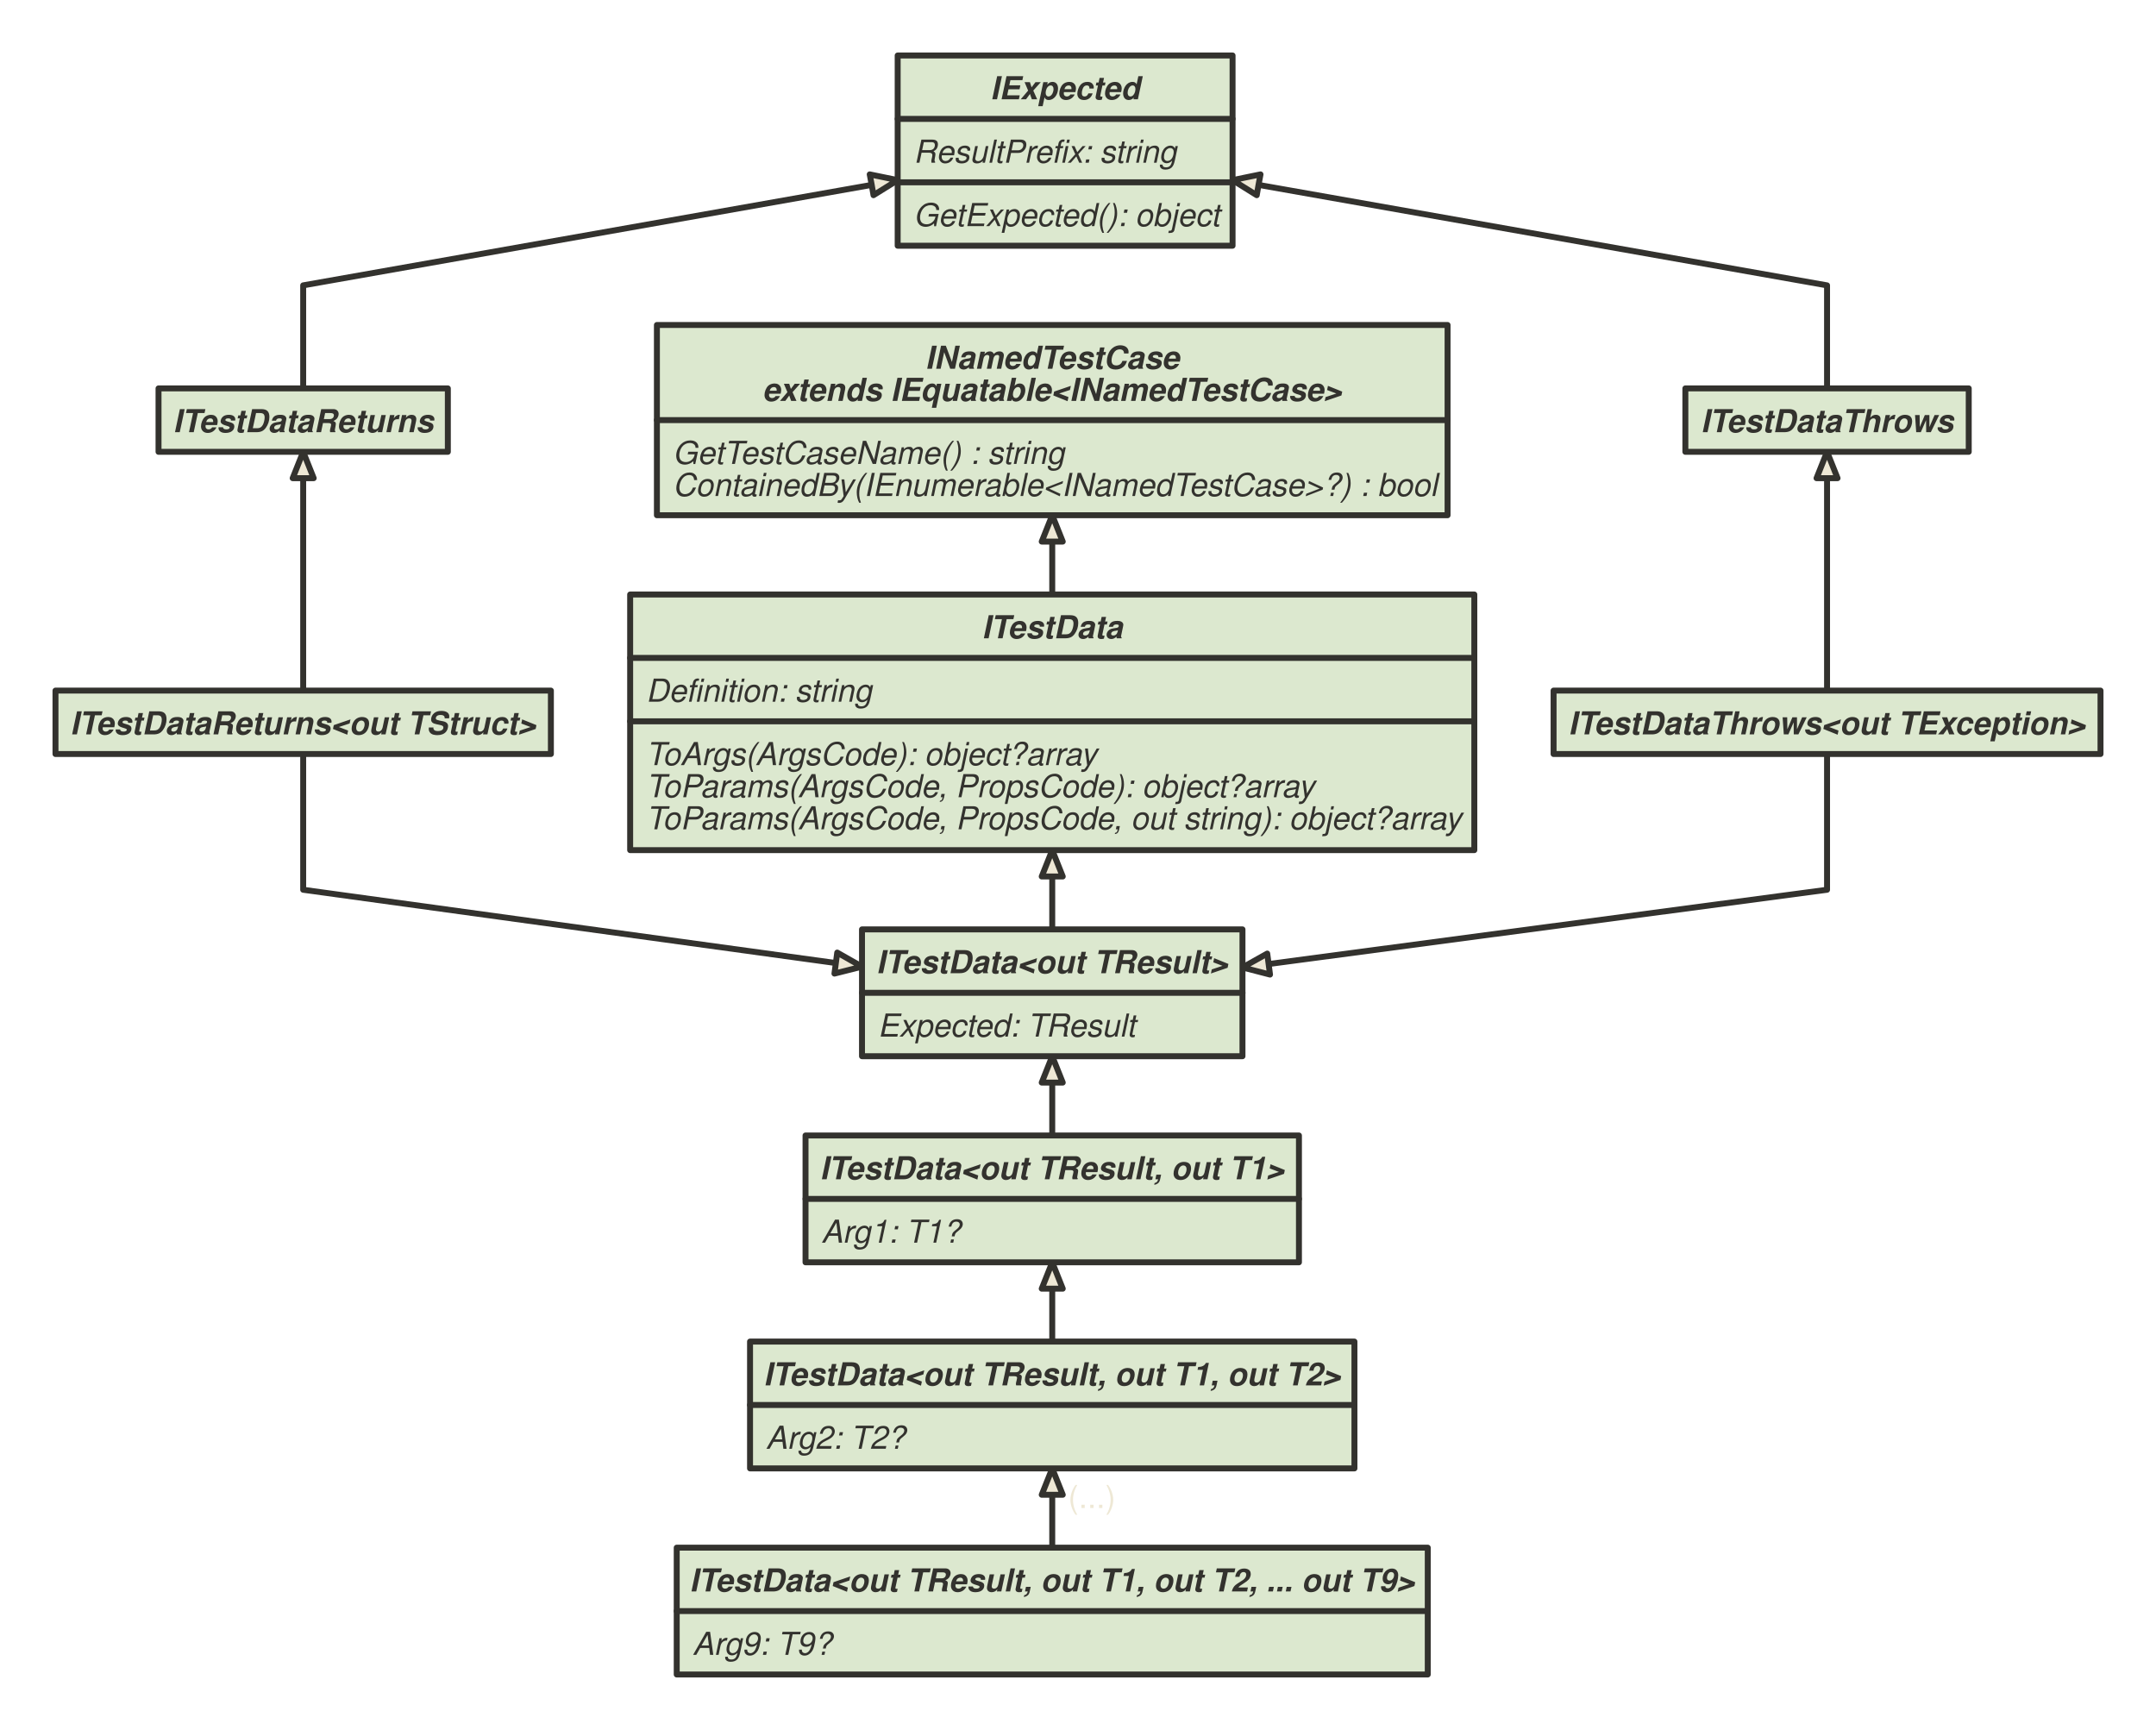
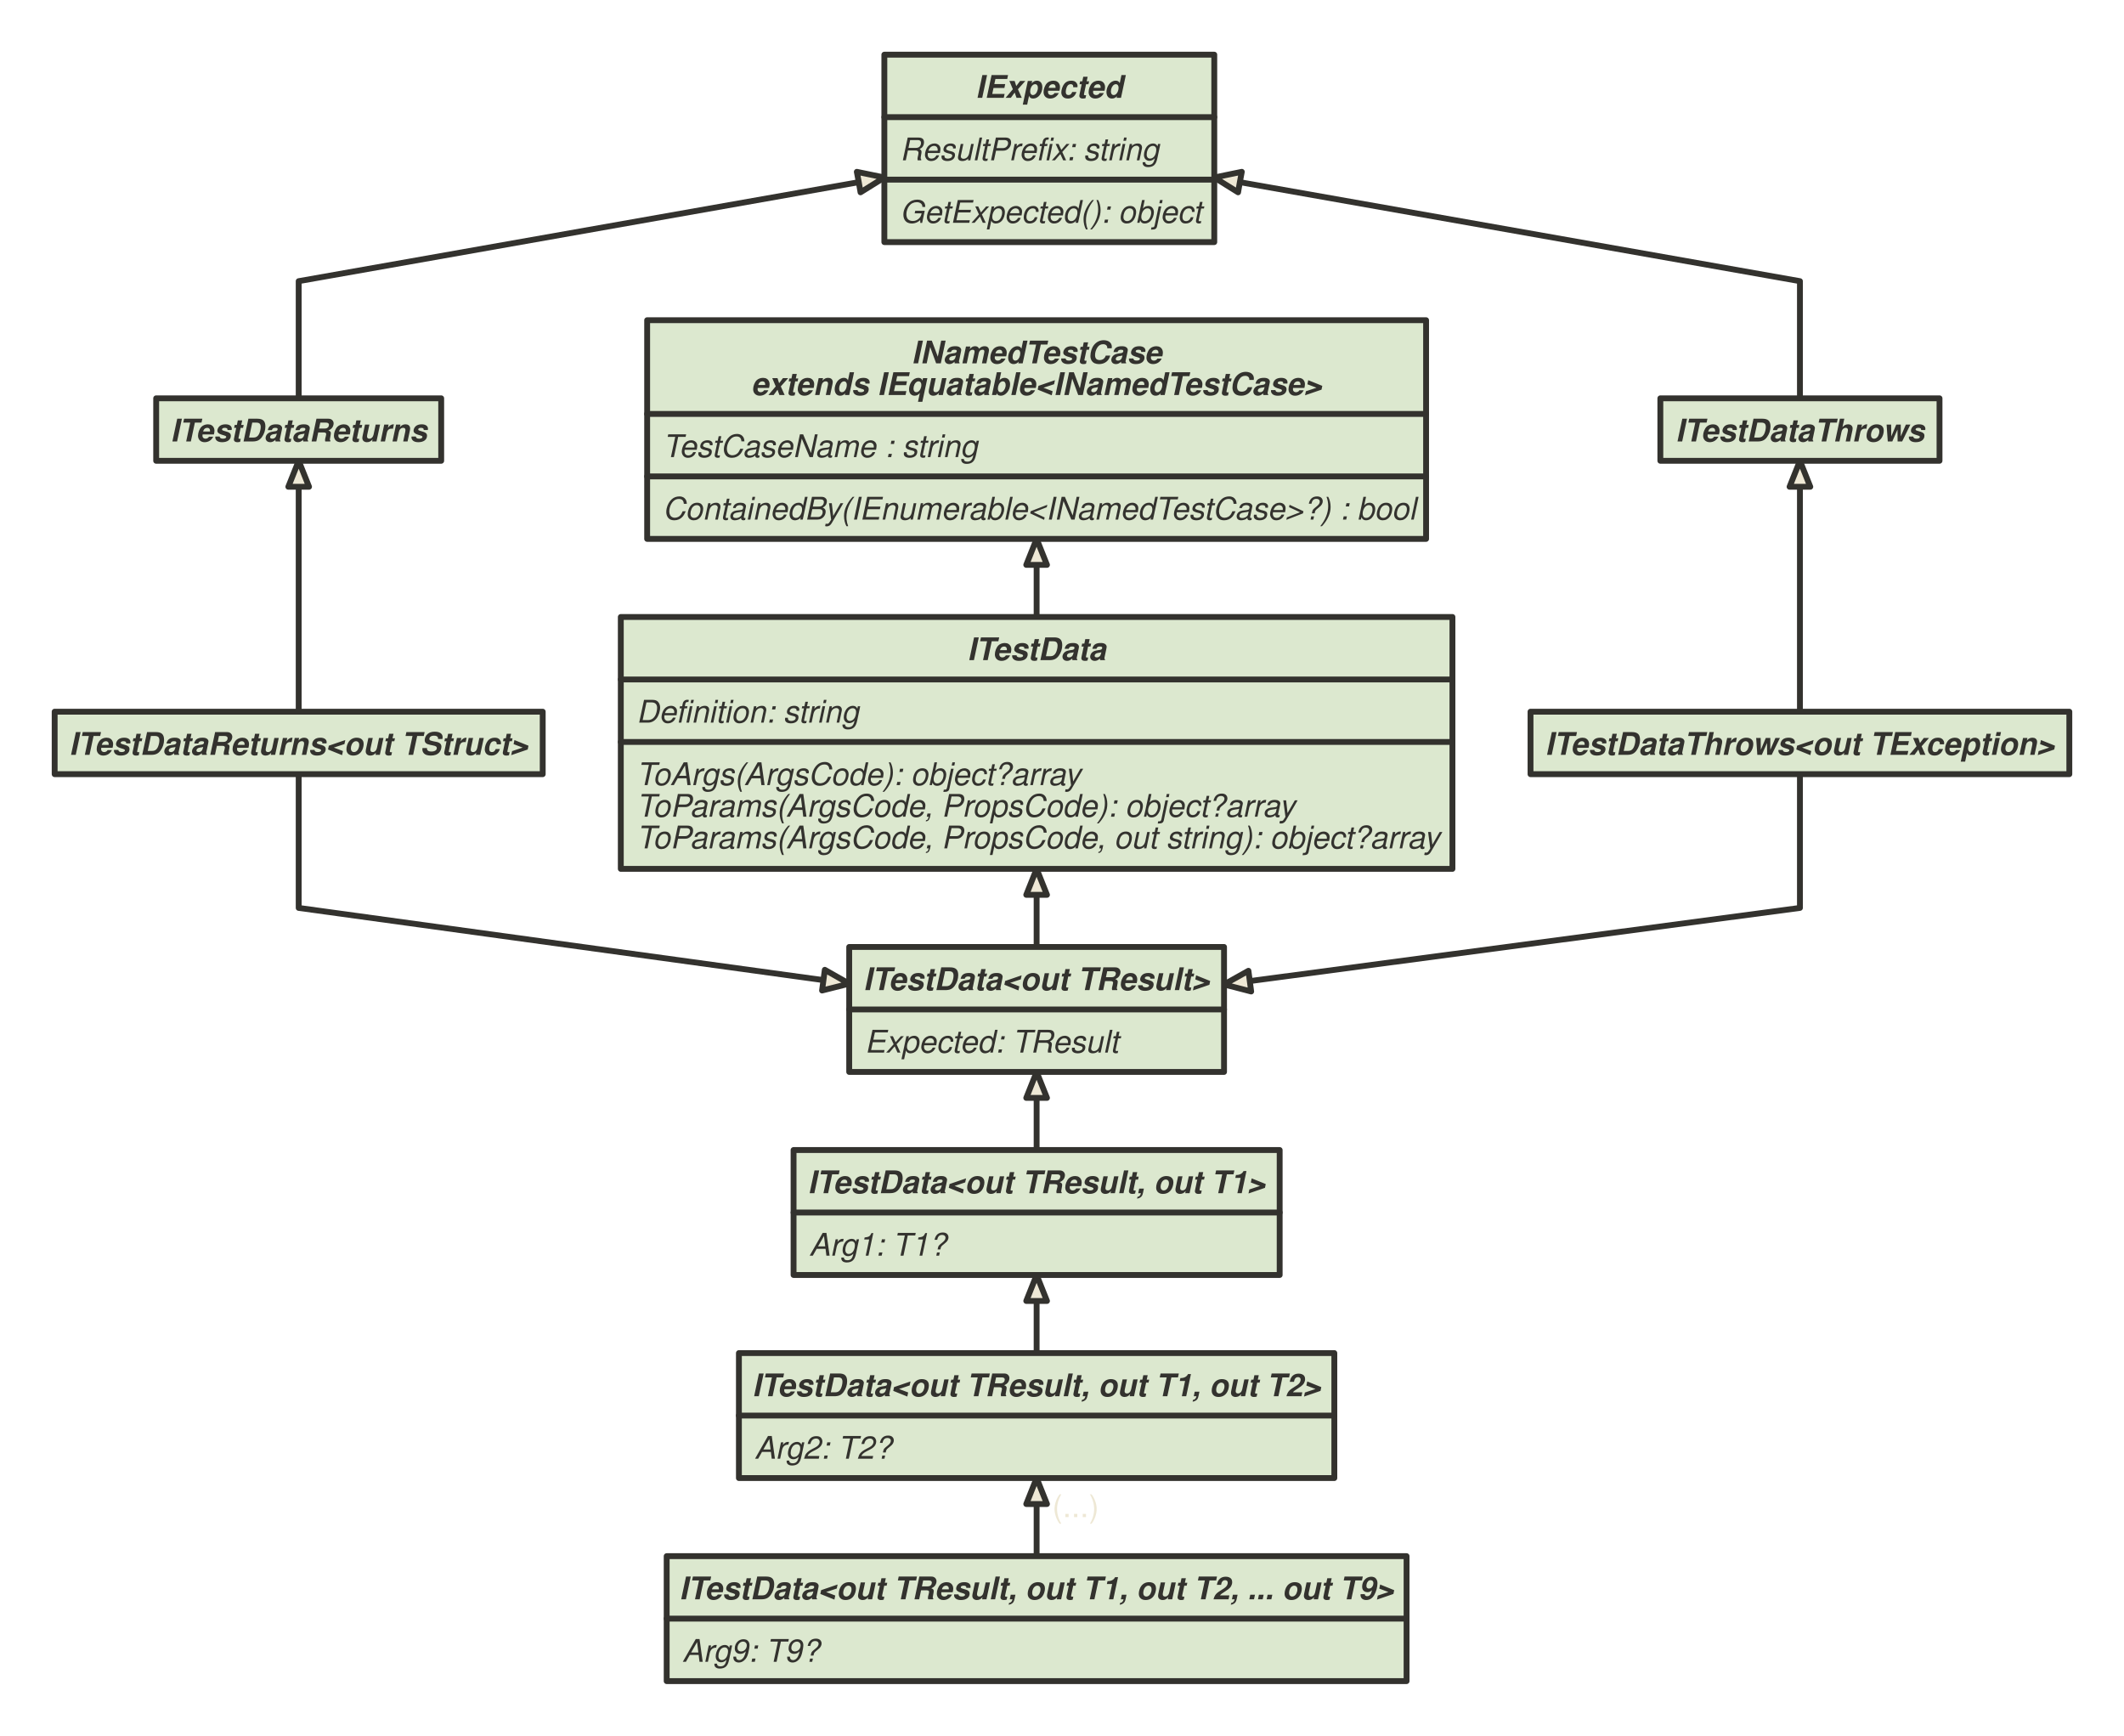
- <svg xmlns="http://www.w3.org/2000/svg" version="1.1" baseProfile="full" width="1088.0" height="873.0" viewBox="0 0 1088 873">
+ <svg xmlns="http://www.w3.org/2000/svg" version="1.1" baseProfile="full" width="1088.0" height="889.0" viewBox="0 0 1088 889">
  <g stroke-width="1.0" text-align="left" font="12pt Helvetica, Arial, sans-serif" font-size="12pt" font-family="Helvetica" font-weight="bold" font-style="normal">
    <g font-family="Helvetica" font-size="12pt" font-weight="bold" font-style="normal" stroke-width="3.0" stroke-linejoin="round" stroke-linecap="round" stroke="#33322E">
      <g stroke="transparent" fill="transparent">
-         <rect x="0.0" y="0.0" height="873.0" width="1088.0" stroke="none" />
+         <rect x="0.0" y="0.0" height="889.0" width="1088.0" stroke="none" />
      </g>
      <g transform="translate(8, 8)" fill="#33322E">
        <g transform="translate(20, 20)" fill="#eee8d5" font-family="Helvetica" font-size="12pt" font-weight="normal" font-style="normal">
-           <path d="M411.9 65.3 L125 116 L125 168 L125.0 168.0 " fill="none" />
+           <path d="M411.9 65.3 L125 116 L125 176 L125.0 176.0 " fill="none" />
          <path d="M412.8 70.5 L411.9 65.3 L410.9 60.0 L425.0 62.9 Z" />
-           <path d="M125.0 213.3 L125 252 L125 320.5 L125.0 320.5 " fill="none" />
-           <path d="M130.3 213.3 L125.0 213.3 L119.7 213.3 L125.0 200.0 Z" />
-           <path d="M125.0 352.5 L125 421 L393.791 457.977 L393.8 458.0 " fill="none" />
-           <path d="M393.1 463.3 L393.8 458.0 L394.5 452.7 L407.0 459.8 Z" />
-           <path d="M503.0 245.3 L503 252 L503 272 L503.0 272.0 " fill="none" />
-           <path d="M508.3 245.3 L503.0 245.3 L497.7 245.3 L503.0 232.0 Z" />
-           <path d="M503.0 414.3 L503 421 L503 441 L503.0 441.0 " fill="none" />
-           <path d="M508.3 414.3 L503.0 414.3 L497.7 414.3 L503.0 401.0 Z" />
-           <path d="M503.0 518.3 L503 525 L503 545 L503.0 545.0 " fill="none" />
-           <path d="M508.3 518.3 L503.0 518.3 L497.7 518.3 L503.0 505.0 Z" />
-           <path d="M503.0 622.3 L503 629 L503 649 L503.0 649.0 " fill="none" />
-           <path d="M508.3 622.3 L503.0 622.3 L497.7 622.3 L503.0 609.0 Z" />
-           <text x="511.0" y="733.0" stroke="none">(...)</text>
-           <path d="M503.0 726.3 L503 733 L503 753 L503.0 753.0 " fill="none" />
-           <path d="M508.3 726.3 L503.0 726.3 L497.7 726.3 L503.0 713.0 Z" />
-           <path d="M894.0 352.5 L894 421 L612.217 458.475 L612.2 458.5 " fill="none" />
-           <path d="M611.5 453.2 L612.2 458.5 L612.9 463.8 L599.0 460.2 Z" />
-           <path d="M607.1 65.3 L894 116 L894 168 L894.0 168.0 " fill="none" />
+           <path d="M125.0 221.3 L125 268 L125 336.5 L125.0 336.5 " fill="none" />
+           <path d="M130.3 221.3 L125.0 221.3 L119.7 221.3 L125.0 208.0 Z" />
+           <path d="M125.0 368.5 L125 437 L393.791 473.977 L393.8 474.0 " fill="none" />
+           <path d="M393.1 479.3 L393.8 474.0 L394.5 468.7 L407.0 475.8 Z" />
+           <path d="M503.0 261.3 L503 268 L503 288 L503.0 288.0 " fill="none" />
+           <path d="M508.3 261.3 L503.0 261.3 L497.7 261.3 L503.0 248.0 Z" />
+           <path d="M503.0 430.3 L503 437 L503 457 L503.0 457.0 " fill="none" />
+           <path d="M508.3 430.3 L503.0 430.3 L497.7 430.3 L503.0 417.0 Z" />
+           <path d="M503.0 534.3 L503 541 L503 561 L503.0 561.0 " fill="none" />
+           <path d="M508.3 534.3 L503.0 534.3 L497.7 534.3 L503.0 521.0 Z" />
+           <path d="M503.0 638.3 L503 645 L503 665 L503.0 665.0 " fill="none" />
+           <path d="M508.3 638.3 L503.0 638.3 L497.7 638.3 L503.0 625.0 Z" />
+           <text x="511.0" y="749.0" stroke="none">(...)</text>
+           <path d="M503.0 742.3 L503 749 L503 769 L503.0 769.0 " fill="none" />
+           <path d="M508.3 742.3 L503.0 742.3 L497.7 742.3 L503.0 729.0 Z" />
+           <path d="M894.0 368.5 L894 437 L612.217 474.475 L612.2 474.5 " fill="none" />
+           <path d="M611.5 469.2 L612.2 474.5 L612.9 479.8 L599.0 476.2 Z" />
+           <path d="M607.1 65.3 L894 116 L894 176 L894.0 176.0 " fill="none" />
          <path d="M608.1 60.0 L607.1 65.3 L606.2 70.5 L594.0 62.9 Z" />
-           <path d="M894.0 213.3 L894 252 L894 320.5 L894.0 320.5 " fill="none" />
-           <path d="M899.3 213.3 L894.0 213.3 L888.7 213.3 L894.0 200.0 Z" />
+           <path d="M894.0 221.3 L894 268 L894 336.5 L894.0 336.5 " fill="none" />
+           <path d="M899.3 221.3 L894.0 221.3 L888.7 221.3 L894.0 208.0 Z" />
          <g data-name="IExpected">
            <g fill="#DCE8CF" stroke="#33322E" data-name="IExpected">
              <rect x="425.0" y="0.0" height="96.0" width="169.0" data-name="IExpected" />
              <path d="M425.0 32.0 L594.0 32.0" fill="none" data-name="IExpected" />
              <path d="M425.0 64.0 L594.0 64.0" fill="none" data-name="IExpected" />
            </g>
            <g transform="translate(425, 0)" font-family="Helvetica" font-size="12pt" font-weight="bold" font-style="italic" data-name="IExpected" data-compartment="0">
              <g transform="translate(8, 8)" fill="#33322E" text-align="center" data-name="IExpected" data-compartment="0">
                <text x="76.5" y="14.1" stroke="none" text-anchor="middle" data-name="IExpected" data-compartment="0">IExpected</text>
              </g>
            </g>
            <g transform="translate(425, 32)" font-family="Helvetica" font-size="12pt" font-weight="normal" font-style="italic" data-name="IExpected" data-compartment="1">
              <g transform="translate(8, 8)" fill="#33322E" text-align="left" data-name="IExpected" data-compartment="1">
                <text x="0.0" y="14.1" stroke="none" data-name="IExpected" data-compartment="1">ResultPrefix: string</text>
              </g>
            </g>
            <g transform="translate(425, 64)" font-family="Helvetica" font-size="12pt" font-weight="normal" font-style="italic" data-name="IExpected" data-compartment="2">
              <g transform="translate(8, 8)" fill="#33322E" text-align="left" data-name="IExpected" data-compartment="2">
                <text x="0.0" y="14.1" stroke="none" data-name="IExpected" data-compartment="2">GetExpected(): object</text>
              </g>
            </g>
          </g>
          <g data-name="ITestDataReturns">
            <g fill="#DCE8CF" stroke="#33322E" data-name="ITestDataReturns">
-               <rect x="52.0" y="168.0" height="32.0" width="146.0" data-name="ITestDataReturns" />
-             </g>
-             <g transform="translate(52, 168)" font-family="Helvetica" font-size="12pt" font-weight="bold" font-style="italic" data-name="ITestDataReturns" data-compartment="0">
+               <rect x="52.0" y="176.0" height="32.0" width="146.0" data-name="ITestDataReturns" />
+             </g>
+             <g transform="translate(52, 176)" font-family="Helvetica" font-size="12pt" font-weight="bold" font-style="italic" data-name="ITestDataReturns" data-compartment="0">
              <g transform="translate(8, 8)" fill="#33322E" text-align="center" data-name="ITestDataReturns" data-compartment="0">
                <text x="65.0" y="14.1" stroke="none" text-anchor="middle" data-name="ITestDataReturns" data-compartment="0">ITestDataReturns</text>
              </g>
            </g>
          </g>
          <g data-name="ITestDataReturns&lt;out TStruct&gt;">
            <g fill="#DCE8CF" stroke="#33322E" data-name="ITestDataReturns&lt;out TStruct&gt;">
-               <rect x="0.0" y="320.5" height="32.0" width="250.0" data-name="ITestDataReturns&lt;out TStruct&gt;" />
-             </g>
-             <g transform="translate(0, 320.5)" font-family="Helvetica" font-size="12pt" font-weight="bold" font-style="italic" data-name="ITestDataReturns&lt;out TStruct&gt;" data-compartment="0">
+               <rect x="0.0" y="336.5" height="32.0" width="250.0" data-name="ITestDataReturns&lt;out TStruct&gt;" />
+             </g>
+             <g transform="translate(0, 336.5)" font-family="Helvetica" font-size="12pt" font-weight="bold" font-style="italic" data-name="ITestDataReturns&lt;out TStruct&gt;" data-compartment="0">
              <g transform="translate(8, 8)" fill="#33322E" text-align="center" data-name="ITestDataReturns&lt;out TStruct&gt;" data-compartment="0">
                <text x="117.0" y="14.1" stroke="none" text-anchor="middle" data-name="ITestDataReturns&lt;out TStruct&gt;" data-compartment="0">ITestDataReturns&lt;out TStruct&gt;</text>
              </g>
            </g>
          </g>
          <g data-name="ITestData&lt;out TResult&gt;">
            <g fill="#DCE8CF" stroke="#33322E" data-name="ITestData&lt;out TResult&gt;">
-               <rect x="407.0" y="441.0" height="64.0" width="192.0" data-name="ITestData&lt;out TResult&gt;" />
-               <path d="M407.0 473.0 L599.0 473.0" fill="none" data-name="ITestData&lt;out TResult&gt;" />
-             </g>
-             <g transform="translate(407, 441)" font-family="Helvetica" font-size="12pt" font-weight="bold" font-style="italic" data-name="ITestData&lt;out TResult&gt;" data-compartment="0">
+               <rect x="407.0" y="457.0" height="64.0" width="192.0" data-name="ITestData&lt;out TResult&gt;" />
+               <path d="M407.0 489.0 L599.0 489.0" fill="none" data-name="ITestData&lt;out TResult&gt;" />
+             </g>
+             <g transform="translate(407, 457)" font-family="Helvetica" font-size="12pt" font-weight="bold" font-style="italic" data-name="ITestData&lt;out TResult&gt;" data-compartment="0">
              <g transform="translate(8, 8)" fill="#33322E" text-align="center" data-name="ITestData&lt;out TResult&gt;" data-compartment="0">
                <text x="88.0" y="14.1" stroke="none" text-anchor="middle" data-name="ITestData&lt;out TResult&gt;" data-compartment="0">ITestData&lt;out TResult&gt;</text>
              </g>
            </g>
-             <g transform="translate(407, 473)" font-family="Helvetica" font-size="12pt" font-weight="normal" font-style="italic" data-name="ITestData&lt;out TResult&gt;" data-compartment="1">
+             <g transform="translate(407, 489)" font-family="Helvetica" font-size="12pt" font-weight="normal" font-style="italic" data-name="ITestData&lt;out TResult&gt;" data-compartment="1">
              <g transform="translate(8, 8)" fill="#33322E" text-align="left" data-name="ITestData&lt;out TResult&gt;" data-compartment="1">
                <text x="0.0" y="14.1" stroke="none" data-name="ITestData&lt;out TResult&gt;" data-compartment="1">Expected: TResult</text>
              </g>
            </g>
          </g>
          <g data-name="INamedTestCase">
            <g fill="#DCE8CF" stroke="#33322E" data-name="INamedTestCase">
-               <rect x="303.5" y="136.0" height="96.0" width="399.0" data-name="INamedTestCase" />
+               <rect x="303.5" y="136.0" height="112.0" width="399.0" data-name="INamedTestCase" />
              <path d="M303.5 184.0 L702.5 184.0" fill="none" data-name="INamedTestCase" />
+               <path d="M303.5 216.0 L702.5 216.0" fill="none" data-name="INamedTestCase" />
            </g>
            <g transform="translate(303.5, 136)" font-family="Helvetica" font-size="12pt" font-weight="bold" font-style="italic" data-name="INamedTestCase" data-compartment="0">
              <g transform="translate(8, 8)" fill="#33322E" text-align="center" data-name="INamedTestCase" data-compartment="0">
                <text x="191.5" y="14.1" stroke="none" text-anchor="middle" data-name="INamedTestCase" data-compartment="0">INamedTestCase</text>
                <text x="191.5" y="30.3" stroke="none" text-anchor="middle" data-name="INamedTestCase" data-compartment="0">extends IEquatable&lt;INamedTestCase&gt;</text>
              </g>
            </g>
            <g transform="translate(303.5, 184)" font-family="Helvetica" font-size="12pt" font-weight="normal" font-style="italic" data-name="INamedTestCase" data-compartment="1">
              <g transform="translate(8, 8)" fill="#33322E" text-align="left" data-name="INamedTestCase" data-compartment="1">
-                 <text x="0.0" y="14.1" stroke="none" data-name="INamedTestCase" data-compartment="1">GetTestCaseName() : string</text>
-                 <text x="0.0" y="30.3" stroke="none" data-name="INamedTestCase" data-compartment="1">ContainedBy(IEnumerable&lt;INamedTestCase&gt;?) : bool</text>
+                 <text x="0.0" y="14.1" stroke="none" data-name="INamedTestCase" data-compartment="1">TestCaseName : string</text>
+               </g>
+             </g>
+             <g transform="translate(303.5, 216)" font-family="Helvetica" font-size="12pt" font-weight="normal" font-style="italic" data-name="INamedTestCase" data-compartment="2">
+               <g transform="translate(8, 8)" fill="#33322E" text-align="left" data-name="INamedTestCase" data-compartment="2">
+                 <text x="0.0" y="14.1" stroke="none" data-name="INamedTestCase" data-compartment="2">ContainedBy(IEnumerable&lt;INamedTestCase&gt;?) : bool</text>
              </g>
            </g>
          </g>
          <g data-name="ITestData">
            <g fill="#DCE8CF" stroke="#33322E" data-name="ITestData">
-               <rect x="290.0" y="272.0" height="129.0" width="426.0" data-name="ITestData" />
-               <path d="M290.0 304.0 L716.0 304.0" fill="none" data-name="ITestData" />
-               <path d="M290.0 336.0 L716.0 336.0" fill="none" data-name="ITestData" />
-             </g>
-             <g transform="translate(290, 272)" font-family="Helvetica" font-size="12pt" font-weight="bold" font-style="italic" data-name="ITestData" data-compartment="0">
+               <rect x="290.0" y="288.0" height="129.0" width="426.0" data-name="ITestData" />
+               <path d="M290.0 320.0 L716.0 320.0" fill="none" data-name="ITestData" />
+               <path d="M290.0 352.0 L716.0 352.0" fill="none" data-name="ITestData" />
+             </g>
+             <g transform="translate(290, 288)" font-family="Helvetica" font-size="12pt" font-weight="bold" font-style="italic" data-name="ITestData" data-compartment="0">
              <g transform="translate(8, 8)" fill="#33322E" text-align="center" data-name="ITestData" data-compartment="0">
                <text x="205.0" y="14.1" stroke="none" text-anchor="middle" data-name="ITestData" data-compartment="0">ITestData</text>
              </g>
            </g>
-             <g transform="translate(290, 304)" font-family="Helvetica" font-size="12pt" font-weight="normal" font-style="italic" data-name="ITestData" data-compartment="1">
+             <g transform="translate(290, 320)" font-family="Helvetica" font-size="12pt" font-weight="normal" font-style="italic" data-name="ITestData" data-compartment="1">
              <g transform="translate(8, 8)" fill="#33322E" text-align="left" data-name="ITestData" data-compartment="1">
                <text x="0.0" y="14.1" stroke="none" data-name="ITestData" data-compartment="1">Definition: string</text>
              </g>
            </g>
-             <g transform="translate(290, 336)" font-family="Helvetica" font-size="12pt" font-weight="normal" font-style="italic" data-name="ITestData" data-compartment="2">
+             <g transform="translate(290, 352)" font-family="Helvetica" font-size="12pt" font-weight="normal" font-style="italic" data-name="ITestData" data-compartment="2">
              <g transform="translate(8, 8)" fill="#33322E" text-align="left" data-name="ITestData" data-compartment="2">
                <text x="0.0" y="14.1" stroke="none" data-name="ITestData" data-compartment="2">ToArgs(ArgsCode): object?array</text>
                <text x="0.0" y="30.3" stroke="none" data-name="ITestData" data-compartment="2">ToParams(ArgsCode, PropsCode): object?array</text>
                <text x="0.0" y="46.5" stroke="none" data-name="ITestData" data-compartment="2">ToParams(ArgsCode, PropsCode, out string): object?array</text>
              </g>
            </g>
          </g>
          <g data-name="ITestData&lt;out TResult, out T1&gt;">
            <g fill="#DCE8CF" stroke="#33322E" data-name="ITestData&lt;out TResult, out T1&gt;">
-               <rect x="378.5" y="545.0" height="64.0" width="249.0" data-name="ITestData&lt;out TResult, out T1&gt;" />
-               <path d="M378.5 577.0 L627.5 577.0" fill="none" data-name="ITestData&lt;out TResult, out T1&gt;" />
-             </g>
-             <g transform="translate(378.5, 545)" font-family="Helvetica" font-size="12pt" font-weight="bold" font-style="italic" data-name="ITestData&lt;out TResult, out T1&gt;" data-compartment="0">
+               <rect x="378.5" y="561.0" height="64.0" width="249.0" data-name="ITestData&lt;out TResult, out T1&gt;" />
+               <path d="M378.5 593.0 L627.5 593.0" fill="none" data-name="ITestData&lt;out TResult, out T1&gt;" />
+             </g>
+             <g transform="translate(378.5, 561)" font-family="Helvetica" font-size="12pt" font-weight="bold" font-style="italic" data-name="ITestData&lt;out TResult, out T1&gt;" data-compartment="0">
              <g transform="translate(8, 8)" fill="#33322E" text-align="center" data-name="ITestData&lt;out TResult, out T1&gt;" data-compartment="0">
                <text x="116.5" y="14.1" stroke="none" text-anchor="middle" data-name="ITestData&lt;out TResult, out T1&gt;" data-compartment="0">ITestData&lt;out TResult, out T1&gt;</text>
              </g>
            </g>
-             <g transform="translate(378.5, 577)" font-family="Helvetica" font-size="12pt" font-weight="normal" font-style="italic" data-name="ITestData&lt;out TResult, out T1&gt;" data-compartment="1">
+             <g transform="translate(378.5, 593)" font-family="Helvetica" font-size="12pt" font-weight="normal" font-style="italic" data-name="ITestData&lt;out TResult, out T1&gt;" data-compartment="1">
              <g transform="translate(8, 8)" fill="#33322E" text-align="left" data-name="ITestData&lt;out TResult, out T1&gt;" data-compartment="1">
                <text x="0.0" y="14.1" stroke="none" data-name="ITestData&lt;out TResult, out T1&gt;" data-compartment="1">Arg1: T1?</text>
              </g>
            </g>
          </g>
          <g data-name="ITestData&lt;out TResult, out T1, out T2&gt;">
            <g fill="#DCE8CF" stroke="#33322E" data-name="ITestData&lt;out TResult, out T1, out T2&gt;">
-               <rect x="350.5" y="649.0" height="64.0" width="305.0" data-name="ITestData&lt;out TResult, out T1, out T2&gt;" />
-               <path d="M350.5 681.0 L655.5 681.0" fill="none" data-name="ITestData&lt;out TResult, out T1, out T2&gt;" />
-             </g>
-             <g transform="translate(350.5, 649)" font-family="Helvetica" font-size="12pt" font-weight="bold" font-style="italic" data-name="ITestData&lt;out TResult, out T1, out T2&gt;" data-compartment="0">
+               <rect x="350.5" y="665.0" height="64.0" width="305.0" data-name="ITestData&lt;out TResult, out T1, out T2&gt;" />
+               <path d="M350.5 697.0 L655.5 697.0" fill="none" data-name="ITestData&lt;out TResult, out T1, out T2&gt;" />
+             </g>
+             <g transform="translate(350.5, 665)" font-family="Helvetica" font-size="12pt" font-weight="bold" font-style="italic" data-name="ITestData&lt;out TResult, out T1, out T2&gt;" data-compartment="0">
              <g transform="translate(8, 8)" fill="#33322E" text-align="center" data-name="ITestData&lt;out TResult, out T1, out T2&gt;" data-compartment="0">
                <text x="144.5" y="14.1" stroke="none" text-anchor="middle" data-name="ITestData&lt;out TResult, out T1, out T2&gt;" data-compartment="0">ITestData&lt;out TResult, out T1, out T2&gt;</text>
              </g>
            </g>
-             <g transform="translate(350.5, 681)" font-family="Helvetica" font-size="12pt" font-weight="normal" font-style="italic" data-name="ITestData&lt;out TResult, out T1, out T2&gt;" data-compartment="1">
+             <g transform="translate(350.5, 697)" font-family="Helvetica" font-size="12pt" font-weight="normal" font-style="italic" data-name="ITestData&lt;out TResult, out T1, out T2&gt;" data-compartment="1">
              <g transform="translate(8, 8)" fill="#33322E" text-align="left" data-name="ITestData&lt;out TResult, out T1, out T2&gt;" data-compartment="1">
                <text x="0.0" y="14.1" stroke="none" data-name="ITestData&lt;out TResult, out T1, out T2&gt;" data-compartment="1">Arg2: T2?</text>
              </g>
            </g>
          </g>
          <g data-name="ITestData&lt;out TResult, out T1, out T2, ... out T9&gt;">
            <g fill="#DCE8CF" stroke="#33322E" data-name="ITestData&lt;out TResult, out T1, out T2, ... out T9&gt;">
-               <rect x="313.5" y="753.0" height="64.0" width="379.0" data-name="ITestData&lt;out TResult, out T1, out T2, ... out T9&gt;" />
-               <path d="M313.5 785.0 L692.5 785.0" fill="none" data-name="ITestData&lt;out TResult, out T1, out T2, ... out T9&gt;" />
-             </g>
-             <g transform="translate(313.5, 753)" font-family="Helvetica" font-size="12pt" font-weight="bold" font-style="italic" data-name="ITestData&lt;out TResult, out T1, out T2, ... out T9&gt;" data-compartment="0">
+               <rect x="313.5" y="769.0" height="64.0" width="379.0" data-name="ITestData&lt;out TResult, out T1, out T2, ... out T9&gt;" />
+               <path d="M313.5 801.0 L692.5 801.0" fill="none" data-name="ITestData&lt;out TResult, out T1, out T2, ... out T9&gt;" />
+             </g>
+             <g transform="translate(313.5, 769)" font-family="Helvetica" font-size="12pt" font-weight="bold" font-style="italic" data-name="ITestData&lt;out TResult, out T1, out T2, ... out T9&gt;" data-compartment="0">
              <g transform="translate(8, 8)" fill="#33322E" text-align="center" data-name="ITestData&lt;out TResult, out T1, out T2, ... out T9&gt;" data-compartment="0">
                <text x="181.5" y="14.1" stroke="none" text-anchor="middle" data-name="ITestData&lt;out TResult, out T1, out T2, ... out T9&gt;" data-compartment="0">ITestData&lt;out TResult, out T1, out T2, ... out T9&gt;</text>
              </g>
            </g>
-             <g transform="translate(313.5, 785)" font-family="Helvetica" font-size="12pt" font-weight="normal" font-style="italic" data-name="ITestData&lt;out TResult, out T1, out T2, ... out T9&gt;" data-compartment="1">
+             <g transform="translate(313.5, 801)" font-family="Helvetica" font-size="12pt" font-weight="normal" font-style="italic" data-name="ITestData&lt;out TResult, out T1, out T2, ... out T9&gt;" data-compartment="1">
              <g transform="translate(8, 8)" fill="#33322E" text-align="left" data-name="ITestData&lt;out TResult, out T1, out T2, ... out T9&gt;" data-compartment="1">
                <text x="0.0" y="14.1" stroke="none" data-name="ITestData&lt;out TResult, out T1, out T2, ... out T9&gt;" data-compartment="1">Arg9: T9?</text>
              </g>
            </g>
          </g>
          <g data-name="ITestDataThrows&lt;out TException&gt;">
            <g fill="#DCE8CF" stroke="#33322E" data-name="ITestDataThrows&lt;out TException&gt;">
-               <rect x="756.0" y="320.5" height="32.0" width="276.0" data-name="ITestDataThrows&lt;out TException&gt;" />
-             </g>
-             <g transform="translate(756, 320.5)" font-family="Helvetica" font-size="12pt" font-weight="bold" font-style="italic" data-name="ITestDataThrows&lt;out TException&gt;" data-compartment="0">
+               <rect x="756.0" y="336.5" height="32.0" width="276.0" data-name="ITestDataThrows&lt;out TException&gt;" />
+             </g>
+             <g transform="translate(756, 336.5)" font-family="Helvetica" font-size="12pt" font-weight="bold" font-style="italic" data-name="ITestDataThrows&lt;out TException&gt;" data-compartment="0">
              <g transform="translate(8, 8)" fill="#33322E" text-align="center" data-name="ITestDataThrows&lt;out TException&gt;" data-compartment="0">
                <text x="130.0" y="14.1" stroke="none" text-anchor="middle" data-name="ITestDataThrows&lt;out TException&gt;" data-compartment="0">ITestDataThrows&lt;out TException&gt;</text>
              </g>
            </g>
          </g>
          <g data-name="ITestDataThrows">
            <g fill="#DCE8CF" stroke="#33322E" data-name="ITestDataThrows">
-               <rect x="822.5" y="168.0" height="32.0" width="143.0" data-name="ITestDataThrows" />
-             </g>
-             <g transform="translate(822.5, 168)" font-family="Helvetica" font-size="12pt" font-weight="bold" font-style="italic" data-name="ITestDataThrows" data-compartment="0">
+               <rect x="822.5" y="176.0" height="32.0" width="143.0" data-name="ITestDataThrows" />
+             </g>
+             <g transform="translate(822.5, 176)" font-family="Helvetica" font-size="12pt" font-weight="bold" font-style="italic" data-name="ITestDataThrows" data-compartment="0">
              <g transform="translate(8, 8)" fill="#33322E" text-align="center" data-name="ITestDataThrows" data-compartment="0">
                <text x="63.5" y="14.1" stroke="none" text-anchor="middle" data-name="ITestDataThrows" data-compartment="0">ITestDataThrows</text>
              </g>
            </g>
          </g>
        </g>
      </g>
    </g>
  </g>
</svg>
